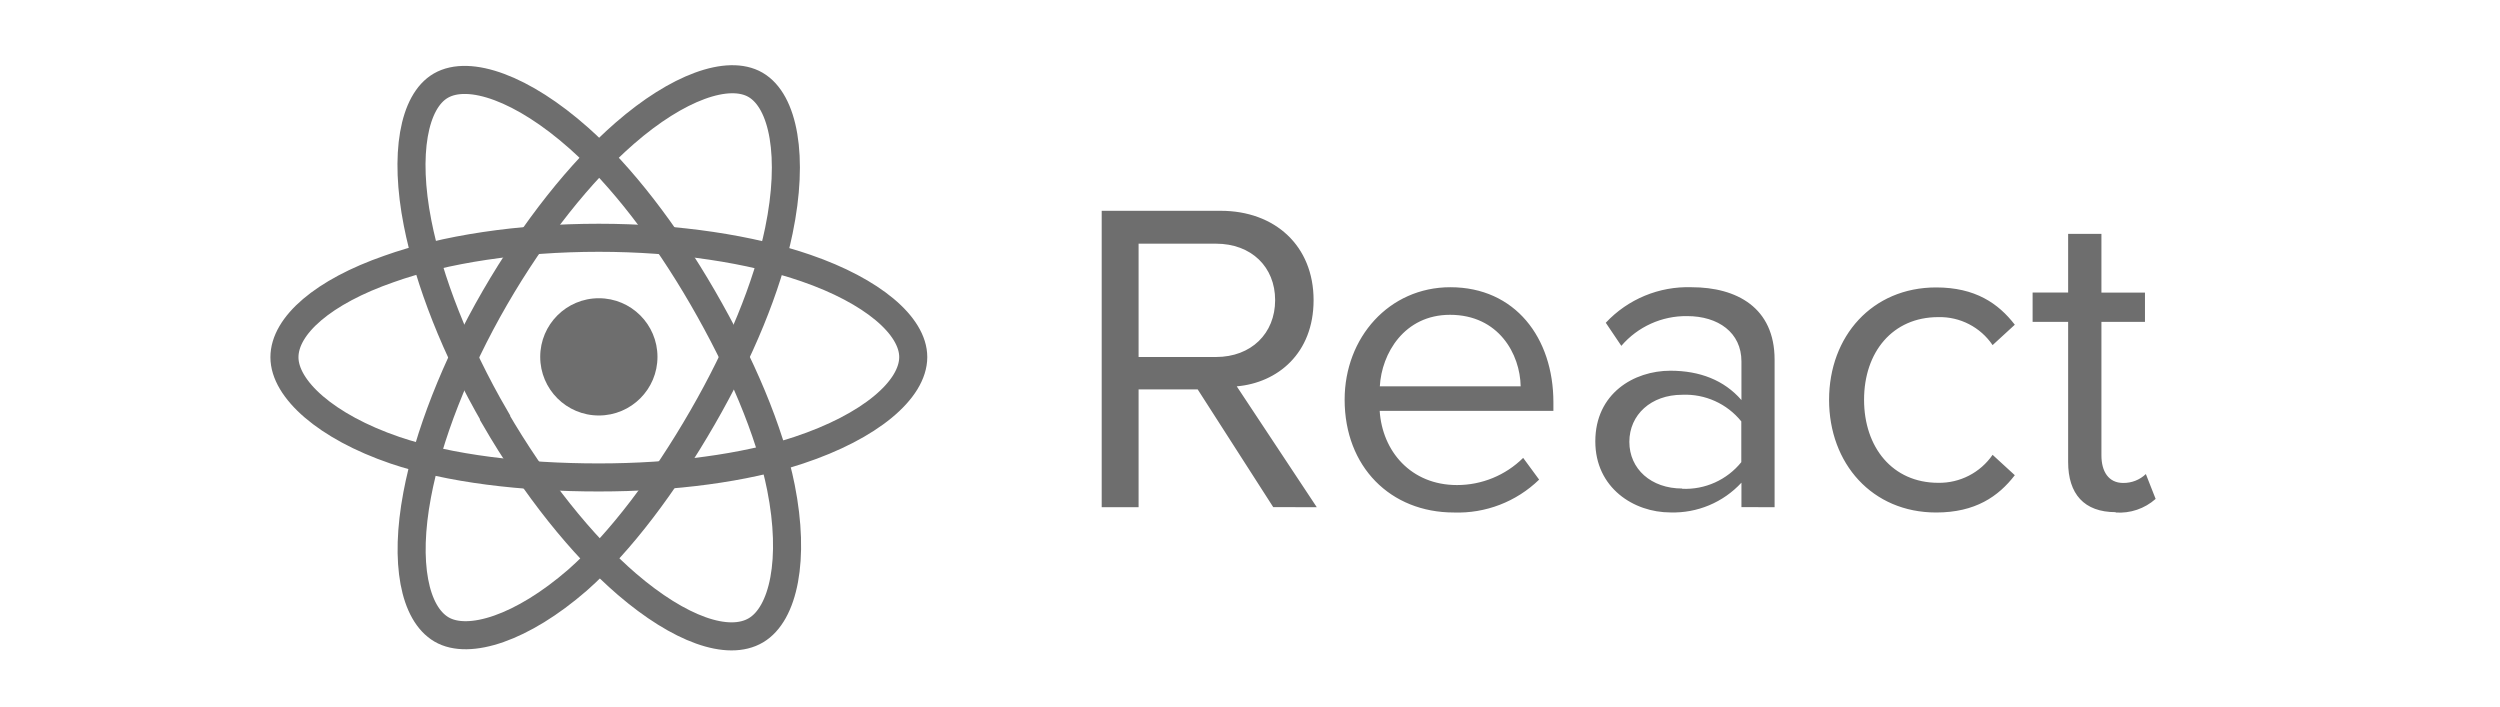
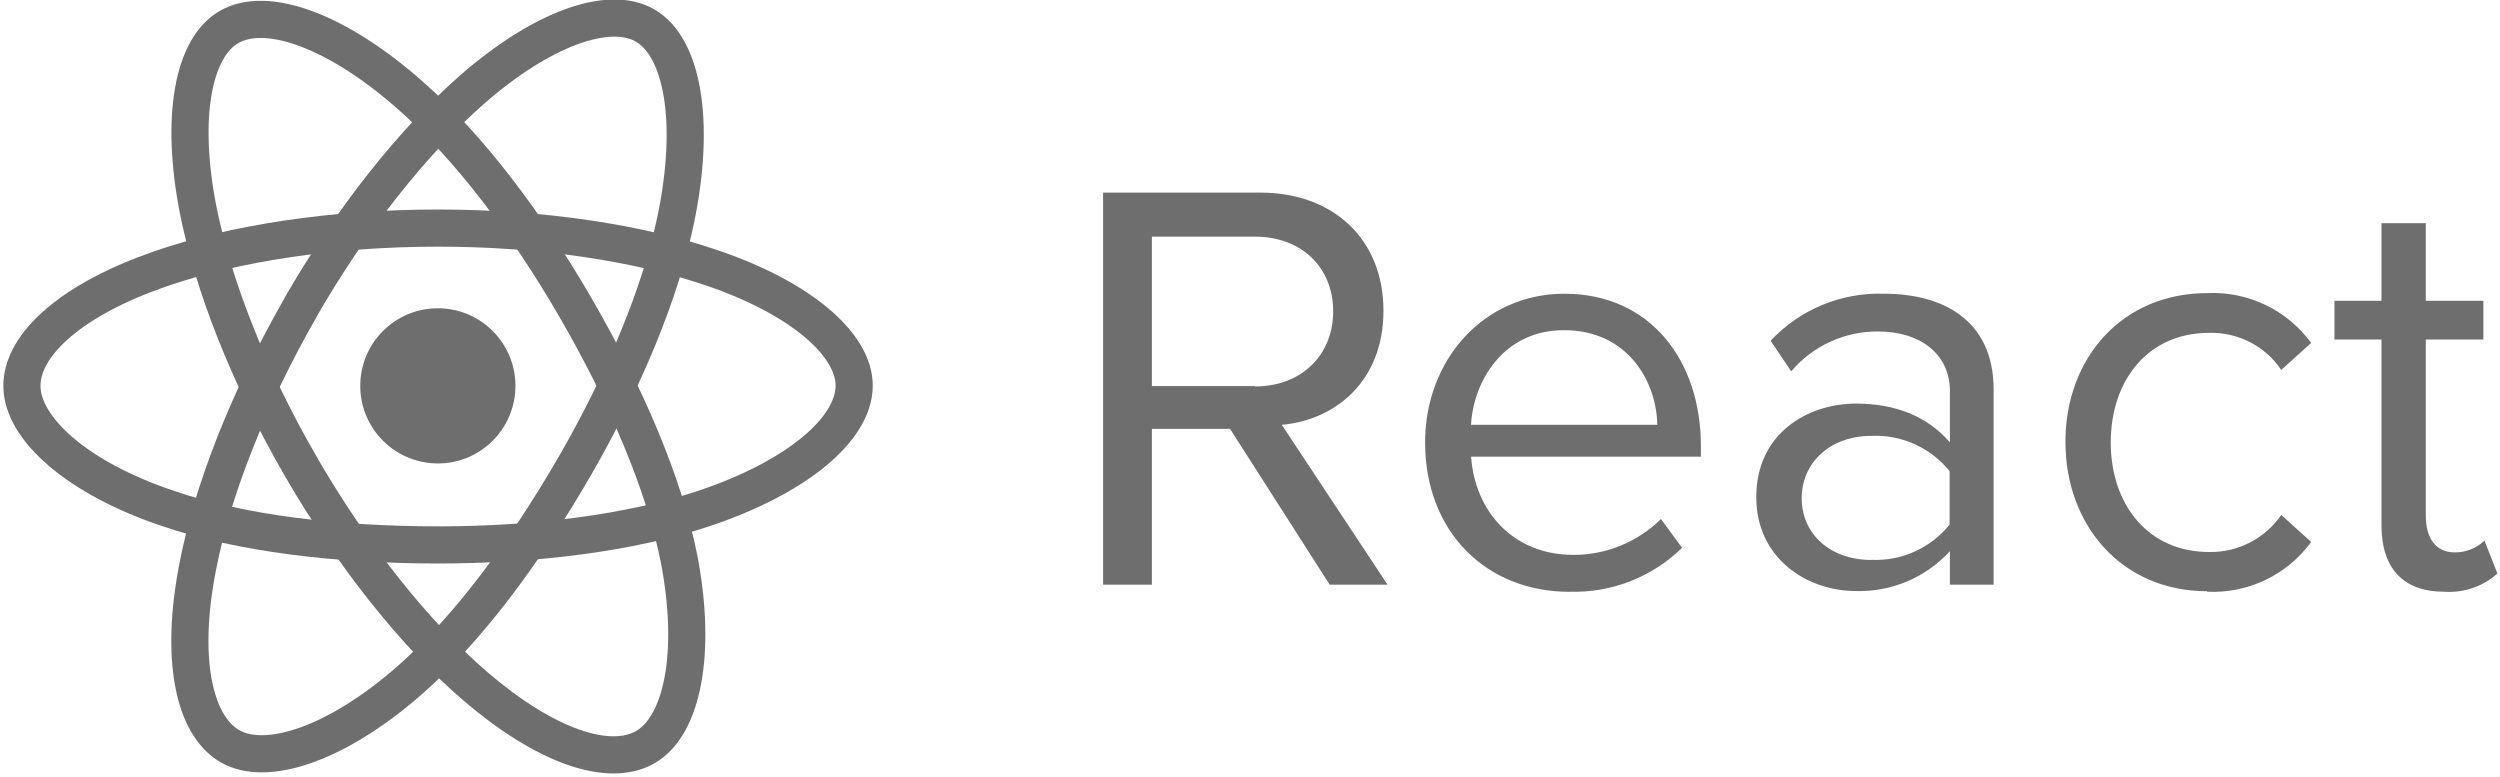
- <svg xmlns="http://www.w3.org/2000/svg" viewBox="0 0 368 104">
+ <svg xmlns="http://www.w3.org/2000/svg" viewBox="0 0 251 78">
  <defs>
-     <style>.a{fill:#6e6e6e;}.b{fill:none;stroke:#6e6e6e;stroke-width:4.13px;}</style>
+     <style>.a{fill:#6e6e6e;}.b{fill:none;stroke:#6e6e6e;stroke-width:3.73px;}</style>
  </defs>
-   <circle class="a" cx="88.15" cy="52.53" r="8.63" />
-   <path class="b" d="M88.15,35c11.59,0,22.36,1.66,30.48,4.46,9.78,3.37,15.8,8.47,15.8,13.1,0,4.82-6.37,10.24-16.88,13.72-7.94,2.63-18.39,4-29.4,4-11.28,0-22-1.29-30-4-10.16-3.47-16.28-9-16.28-13.69s5.74-9.65,15.39-13C65.41,36.67,76.44,35,88.15,35Z" />
-   <path class="b" d="M72.87,43.8c5.79-10,12.61-18.54,19.09-24.18,7.8-6.79,15.23-9.45,19.24-7.14,4.17,2.41,5.69,10.64,3.45,21.48-1.69,8.2-5.72,17.94-11.22,27.47C97.8,71.2,91.34,79.81,85,85.4,76.87,92.46,69,95,65,92.66s-5.49-9.8-3.59-19.83C63,64.35,67,53.94,72.87,43.8Z" />
-   <path class="b" d="M72.88,61.45c-5.81-10-9.76-20.19-11.41-28.61-2-10.15-.58-17.92,3.42-20.23,4.17-2.41,12.06.39,20.33,7.73,6.26,5.56,12.68,13.91,18.2,23.44,5.65,9.76,9.89,19.66,11.54,28,2.09,10.53.4,18.58-3.69,21s-11.23-.13-19-6.8c-6.54-5.63-13.54-14.33-19.41-24.46Z" />
-   <path class="a" d="M193.83,74.66,182.05,56.87c6-.52,11.31-4.84,11.31-12.69,0-8-5.69-13.15-13.67-13.15H162.17V74.66h5.43V57.32h8.7l11.12,17.33ZM179,52.55H167.6V35.87H179c5.17,0,8.7,3.4,8.7,8.31s-3.53,8.37-8.7,8.37Zm35,22.89a17.16,17.16,0,0,0,12.56-4.84l-2.35-3.2a13.81,13.81,0,0,1-9.74,4c-6.8,0-11-5-11.38-10.92h25.57V59.22c0-9.48-5.62-16.94-15.17-16.94-9,0-15.56,7.39-15.56,16.55,0,9.88,6.74,16.61,16.09,16.61Zm9.81-18.57H203.11c.26-4.84,3.6-10.53,10.33-10.53,7.19,0,10.33,5.82,10.4,10.53Zm37.41,17.79V52.94c0-7.65-5.56-10.66-12.23-10.66a16.54,16.54,0,0,0-12.62,5.23l2.29,3.4a12.55,12.55,0,0,1,9.68-4.38c4.58,0,8,2.42,8,6.67v5.69c-2.55-2.94-6.15-4.32-10.46-4.32-5.36,0-11.05,3.34-11.05,10.4,0,6.87,5.69,10.46,11.05,10.46a13.66,13.66,0,0,0,10.46-4.38v3.6Zm-13.6-2.75c-4.58,0-7.78-2.88-7.78-6.87s3.2-6.93,7.78-6.93a10.58,10.58,0,0,1,8.7,3.92v6a10.58,10.58,0,0,1-8.7,3.92ZM285,75.44c5.76,0,9.16-2.35,11.58-5.49l-3.27-3a9.52,9.52,0,0,1-8,4.12c-6.74,0-10.92-5.23-10.92-12.23s4.19-12.16,10.92-12.16a9.37,9.37,0,0,1,8,4.12l3.27-3c-2.42-3.14-5.82-5.49-11.58-5.49-9.42,0-15.76,7.19-15.76,16.55S275.57,75.44,285,75.44Zm26.42,0a8,8,0,0,0,5.89-2l-1.44-3.66a4.73,4.73,0,0,1-3.34,1.31c-2.16,0-3.2-1.7-3.2-4.05V47.38h6.41V43.07h-6.41V34.43h-4.9v8.63h-5.23v4.32h5.23V68c0,4.71,2.35,7.39,7,7.39Z" />
+   <circle class="a" cx="43.96" cy="38.74" r="7.79" />
+   <path class="b" d="M44,22.9c10.46,0,20.18,1.5,27.5,4,8.83,3,14.26,7.65,14.26,11.82,0,4.35-5.75,9.24-15.23,12.38-7.17,2.37-16.6,3.61-26.53,3.61-10.18,0-19.82-1.16-27.07-3.64C7.72,48,2.2,43,2.2,38.74S7.38,30,16.08,27c7.35-2.56,17.31-4.1,27.87-4.1Z" />
+   <path class="b" d="M30.17,30.86C35.39,21.8,41.55,14.13,47.39,9c7-6.13,13.74-8.53,17.36-6.45,3.77,2.17,5.13,9.6,3.12,19.38-1.52,7.39-5.16,16.18-10.12,24.79-5.09,8.82-10.91,16.59-16.68,21.63-7.3,6.38-14.35,8.69-18,6.56s-5-8.84-3.24-17.9c1.45-7.65,5.1-17,10.38-26.19Z" />
+   <path class="b" d="M30.18,46.79C24.94,37.74,21.37,28.57,19.88,21,18.09,11.81,19.36,4.8,23,2.71c3.76-2.18,10.88.35,18.35,7,5.65,5,11.44,12.55,16.42,21.15,5.1,8.81,8.92,17.74,10.41,25.25C70,65.59,68.5,72.86,64.81,75s-10.13-.12-17.12-6.13c-5.9-5.08-12.22-12.93-17.51-22.07Z" />
+   <path class="a" d="M139.31,58.7,128.69,42.65c5.37-.47,10.21-4.37,10.21-11.45,0-7.26-5.13-11.86-12.33-11.86H110.75V58.7h4.9V43.06h7.85l10,15.64ZM126,38.76H115.65v-15H126c4.66,0,7.85,3.07,7.85,7.49s-3.19,7.55-7.85,7.55Zm31.57,20.65A15.48,15.48,0,0,0,168.88,55l-2.12-2.89a12.46,12.46,0,0,1-8.79,3.6c-6.14,0-9.91-4.48-10.27-9.86h23.07V44.77c0-8.56-5.08-15.28-13.69-15.28-8.14,0-14,6.67-14,14.93,0,8.91,6.08,15,14.52,15Zm8.85-16.76H147.69c.24-4.37,3.25-9.5,9.32-9.5,6.49,0,9.32,5.25,9.38,9.5ZM200.16,58.7V39.11c0-6.9-5-9.62-11-9.62a14.92,14.92,0,0,0-11.39,4.72l2.07,3.07a11.32,11.32,0,0,1,8.73-4c4.13,0,7.2,2.18,7.2,6v5.13c-2.3-2.66-5.55-3.89-9.44-3.89-4.84,0-10,3-10,9.38,0,6.2,5.13,9.44,10,9.44a12.33,12.33,0,0,0,9.44-4V58.7Zm-12.27-2.48c-4.13,0-7-2.6-7-6.2s2.89-6.26,7-6.26a9.55,9.55,0,0,1,7.85,3.54v5.37a9.55,9.55,0,0,1-7.85,3.54Zm33.7,3.19a12.2,12.2,0,0,0,10.45-5l-3-2.71a8.59,8.59,0,0,1-7.26,3.72c-6.08,0-9.86-4.72-9.86-11s3.78-11,9.86-11a8.45,8.45,0,0,1,7.26,3.72l3-2.71a12.2,12.2,0,0,0-10.45-5c-8.5,0-14.22,6.49-14.22,14.93s5.72,15,14.22,15Zm23.84,0a7.23,7.23,0,0,0,5.31-1.83l-1.3-3.3a4.27,4.27,0,0,1-3,1.18c-1.95,0-2.89-1.53-2.89-3.66V34.09h5.78V30.2h-5.78V22.41H239.1V30.2h-4.72v3.89h4.72V52.74c0,4.25,2.12,6.67,6.31,6.67Z" />
</svg>
